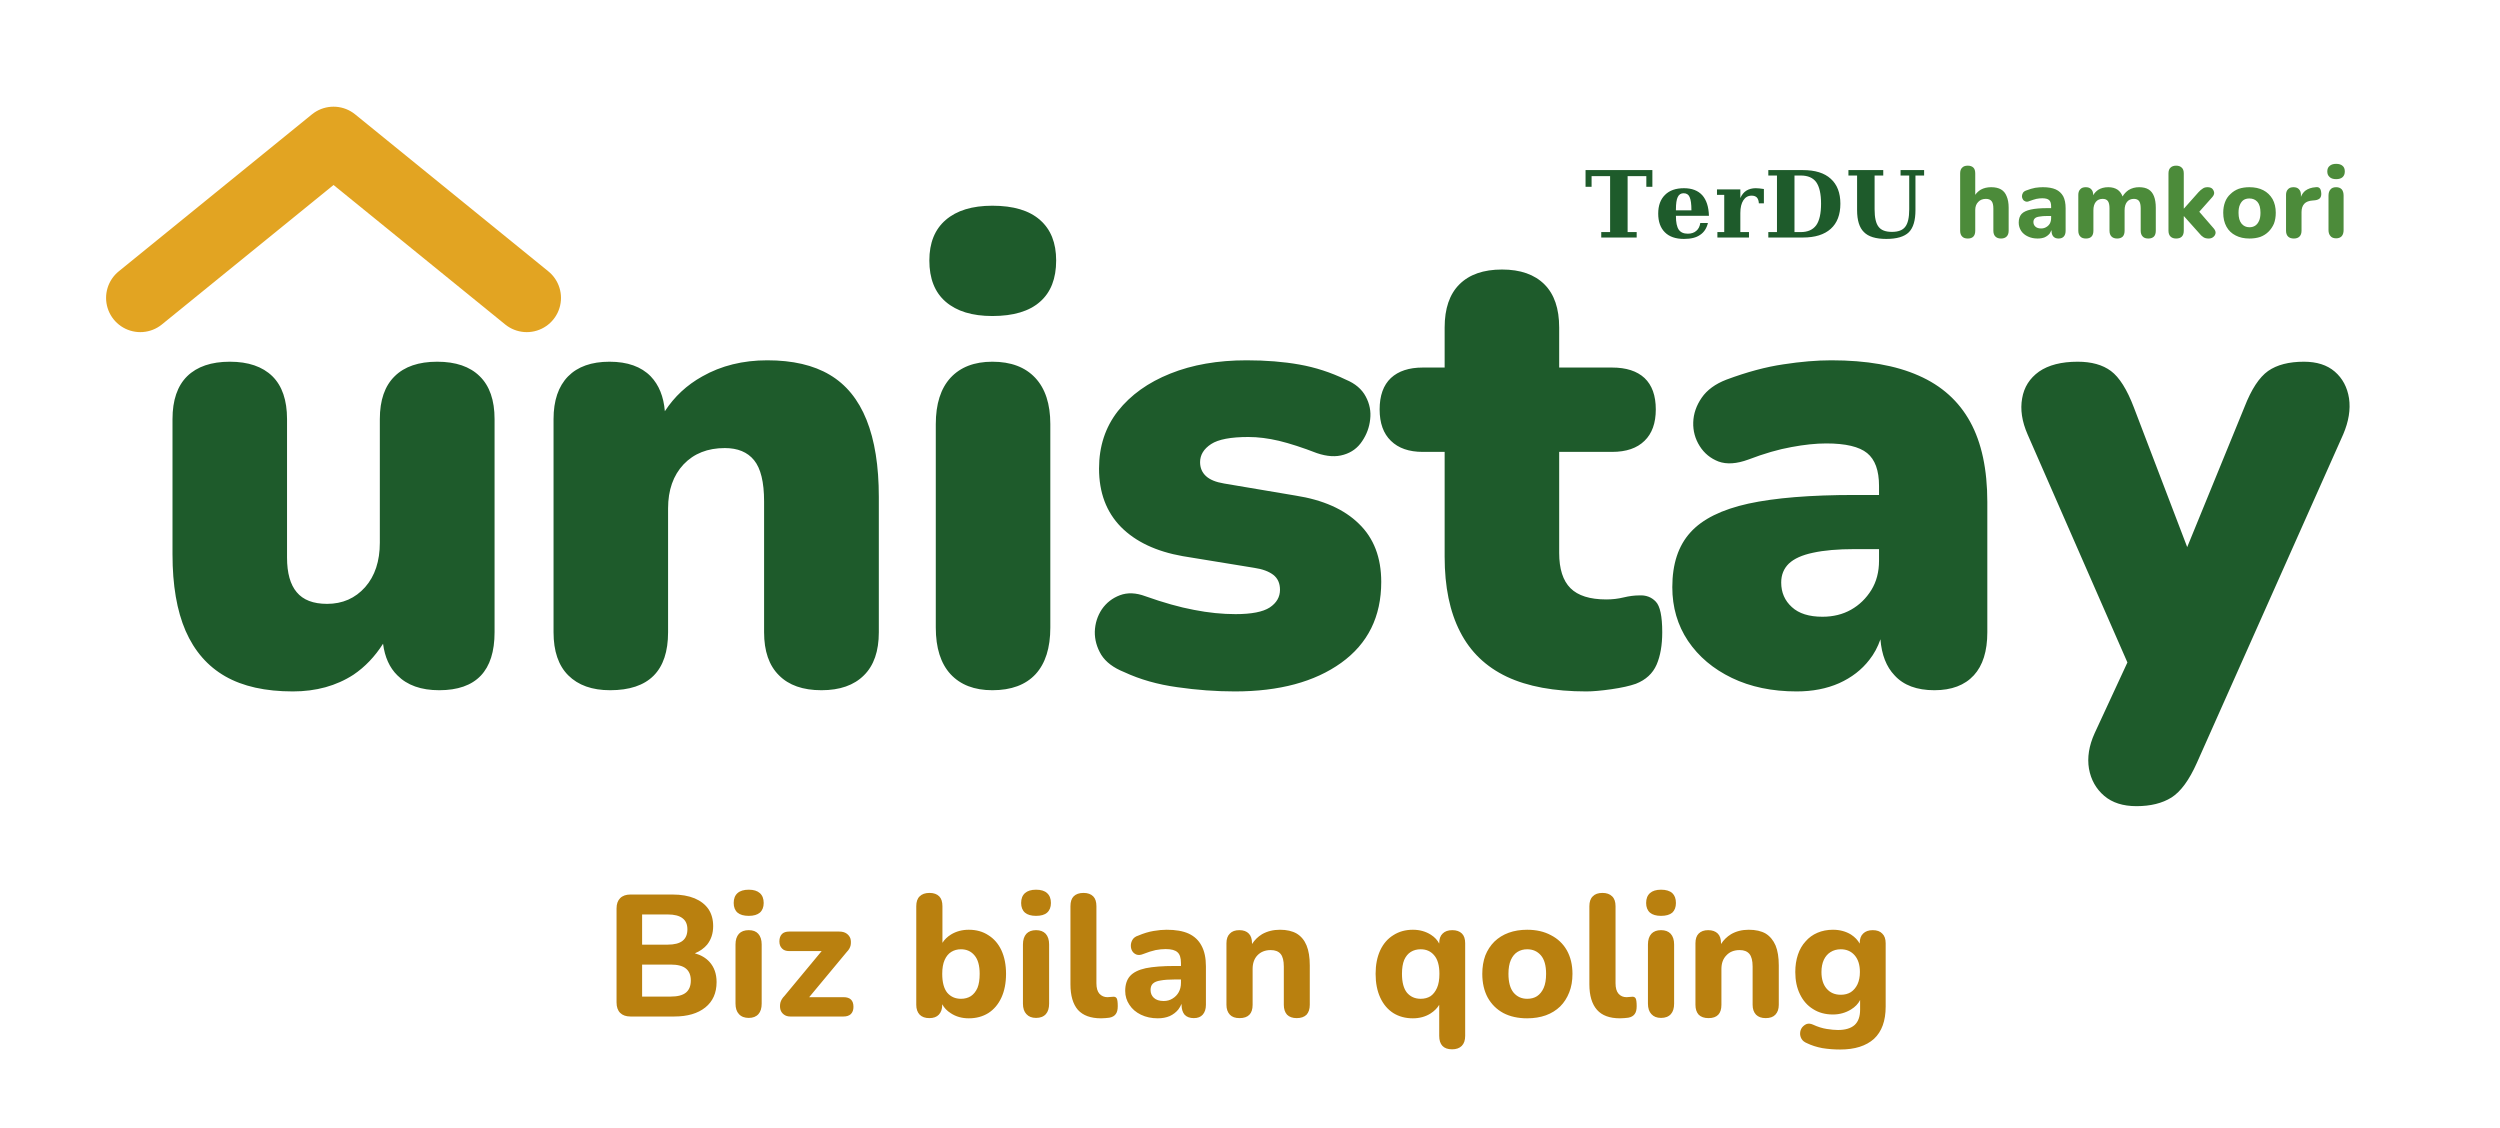
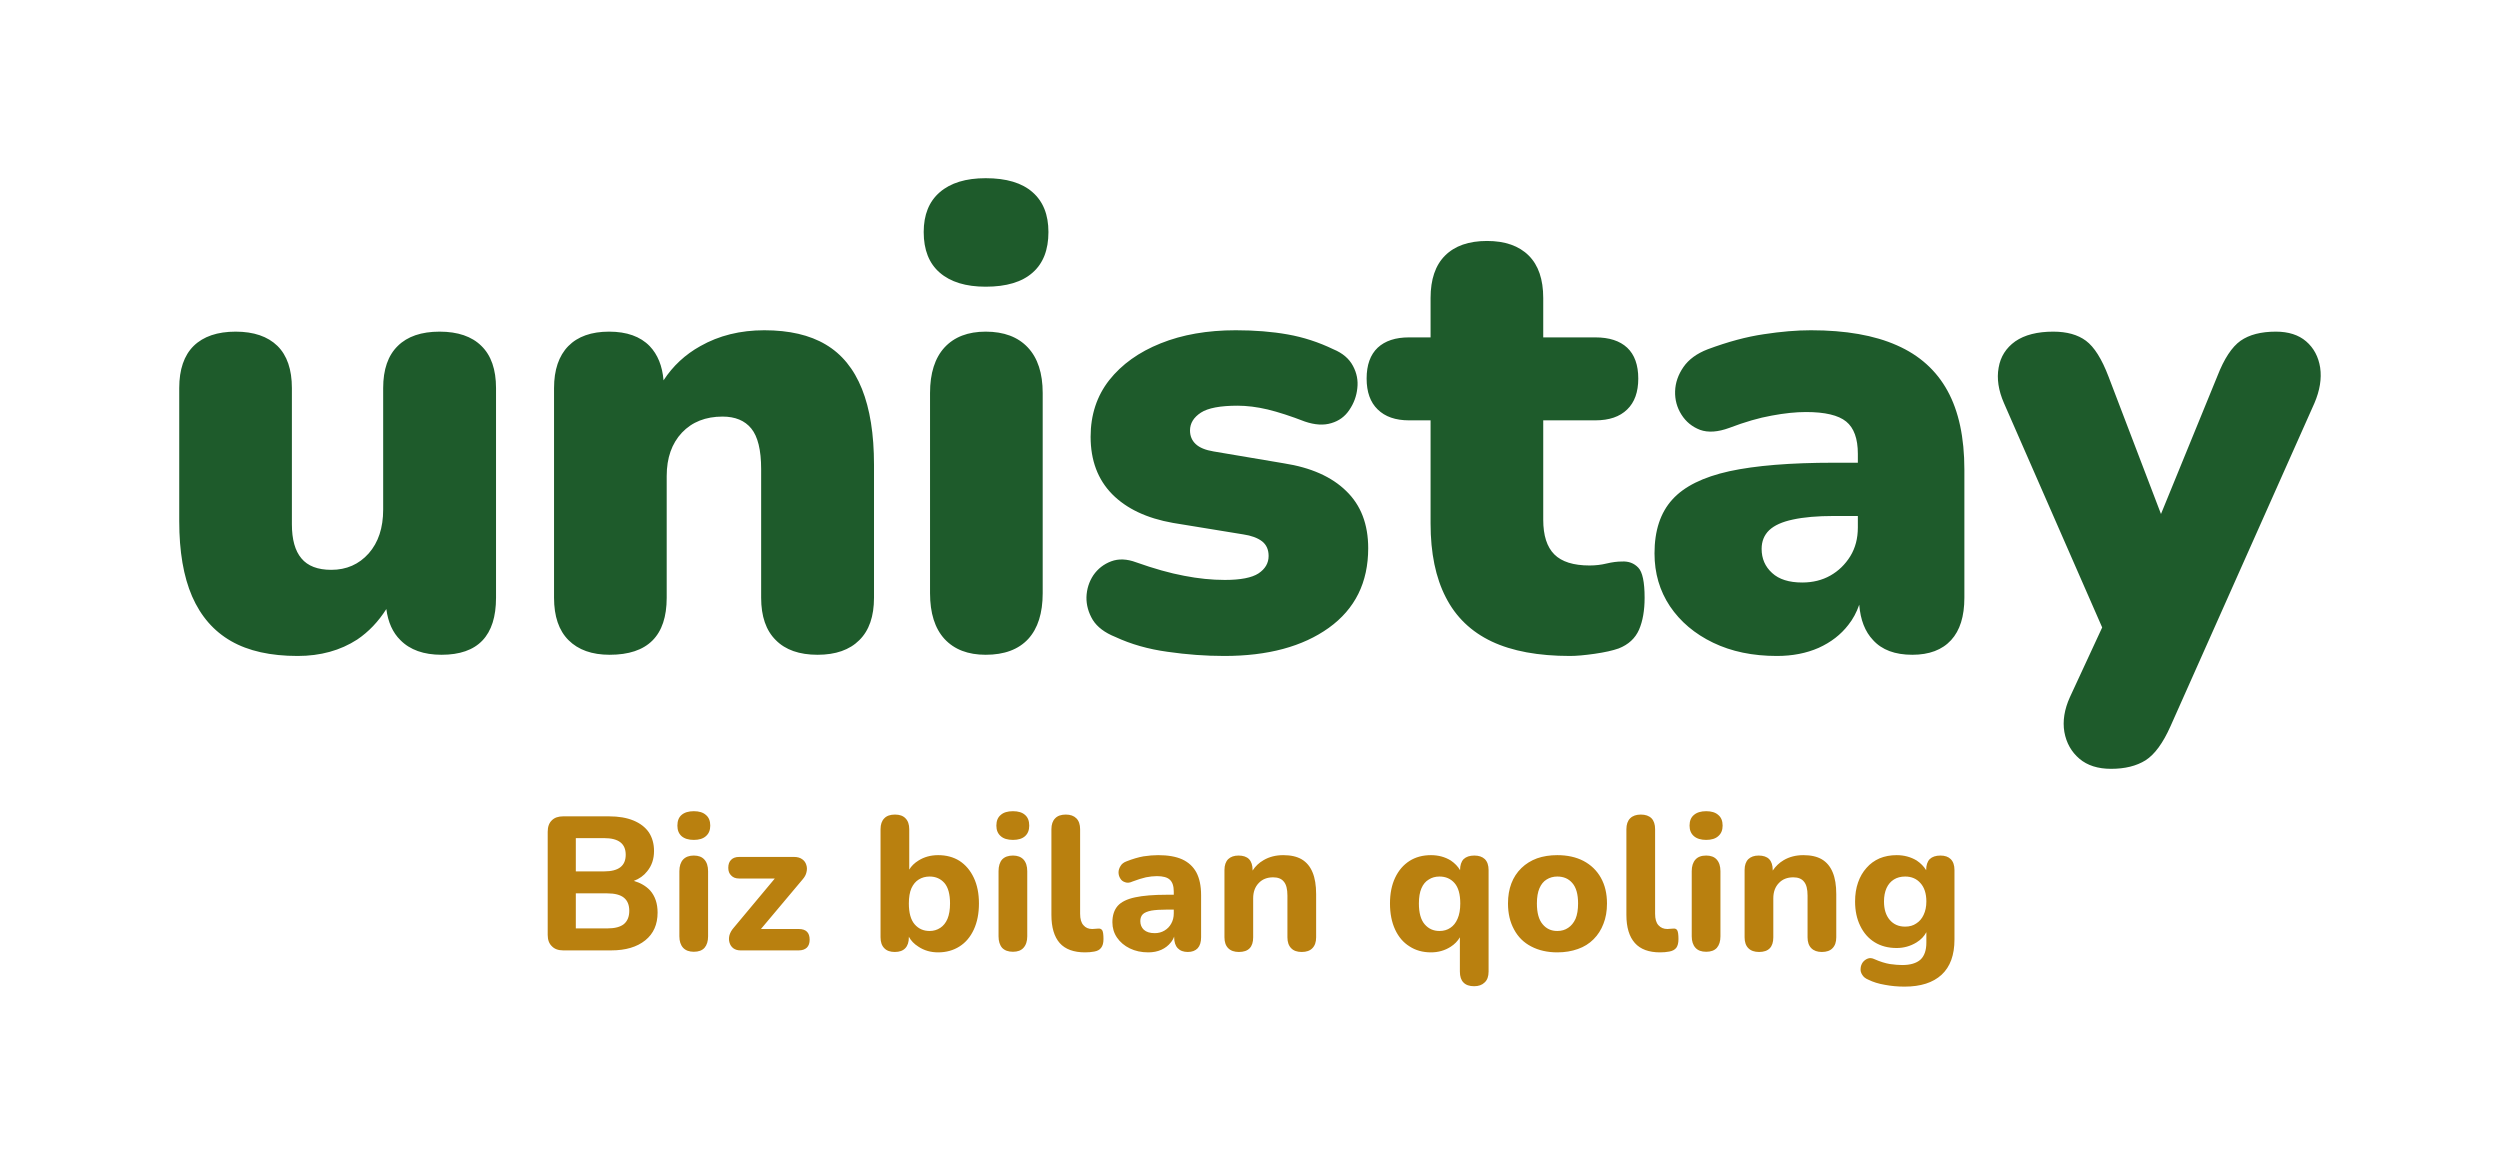
- <svg xmlns="http://www.w3.org/2000/svg" viewBox="0 0 1242 560" width="1242" height="560">
-   <path d="M145.5 343.5Q125 343.5 111.9 336Q98.8 328.5 92.2 313.4Q85.7 298.4 85.7 275.4V208.2Q85.7 194.1 93 186.9Q100.4 179.7 114.2 179.7Q127.9 179.7 135.3 186.9Q142.6 194.1 142.6 208.2V277Q142.6 288.5 147.4 294.2Q152.2 300 162.5 300Q174 300 181.4 291.7Q188.7 283.4 188.7 269.6V208.2Q188.7 194.1 196.1 186.9Q203.4 179.7 217.2 179.7Q231 179.7 238.3 186.9Q245.7 194.1 245.7 208.2V314.1Q245.7 342.9 218.2 342.9Q204.7 342.9 197.4 335.5Q191.6 329.8 190.3 319.8Q184.2 329.4 175.6 335.2Q162.8 343.5 145.5 343.5Z M303.1 342.9Q289.7 342.9 282.3 335.5Q275 328.2 275 314.1V208.2Q275 194.4 282.2 187Q289.4 179.7 302.8 179.7Q316.2 179.7 323.3 187Q329.4 193.4 330.3 204.3Q337.4 193.4 348.9 187Q363 179 381.2 179Q400.1 179 412.2 186.2Q424.4 193.4 430.5 208.6Q436.6 223.8 436.6 246.9V314.1Q436.6 328.2 429.2 335.5Q421.8 342.9 408.1 342.9Q394.3 342.9 387 335.5Q379.6 328.2 379.6 314.1V249.1Q379.6 234.7 374.6 228.6Q369.7 222.6 360.1 222.6Q347.3 222.6 339.6 230.7Q331.9 238.9 331.9 252.6V314.1Q331.9 342.9 303.1 342.9Z M493 342.9Q479.6 342.9 472.2 334.9Q464.9 326.9 464.9 311.8V210.7Q464.9 195.7 472.2 187.7Q479.6 179.7 493 179.7Q506.8 179.7 514.3 187.7Q521.8 195.7 521.8 210.7V311.8Q521.8 326.9 514.5 334.9Q507.1 342.9 493 342.9ZM493 157Q478 157 469.8 149.9Q461.7 142.9 461.7 129.4Q461.7 116.3 469.8 109.3Q478 102.2 493 102.2Q508.7 102.2 516.7 109.3Q524.7 116.3 524.7 129.4Q524.7 142.9 516.7 149.9Q508.7 157 493 157Z M613.5 343.5Q599.4 343.5 584.9 341.4Q570.3 339.4 558.5 333.9Q550.5 330.7 547.1 325.3Q543.8 319.8 543.9 313.8Q544.1 307.7 547.4 302.7Q550.8 297.8 556.4 295.7Q562 293.6 569 296.2Q582.5 301 593.2 303Q603.9 305.1 613.8 305.1Q625.7 305.1 630.8 301.8Q635.9 298.4 635.9 293Q635.9 288.2 632.6 285.6Q629.2 283 623.1 282.1L587.6 276.3Q567.8 272.8 556.9 261.8Q546 250.7 546 232.8Q546 216.2 555.4 204.2Q564.9 192.2 581.4 185.6Q597.8 179 619.3 179Q633.7 179 645.5 181.1Q657.4 183.2 668.6 188.6Q675.6 191.5 678.5 197Q681.4 202.4 680.7 208.3Q680.1 214.2 676.7 219.2Q673.4 224.2 667.6 225.9Q661.8 227.7 654.2 225.1Q643.6 221 635.4 219Q627.3 217.1 620.2 217.1Q607.1 217.1 601.7 220.6Q596.2 224.2 596.2 229.6Q596.2 233.8 599.1 236.5Q602 239.2 608.1 240.2L643.6 246.2Q664.1 249.4 675.1 260.2Q686.2 270.9 686.2 289.1Q686.2 315 666.3 329.3Q646.5 343.5 613.5 343.5Z M788.1 343.5Q764.1 343.5 748.6 336.2Q733 328.8 725.4 313.9Q717.7 299 717.7 276.6V224.5H706.8Q696.6 224.5 691 219Q685.4 213.6 685.4 203.4Q685.4 193.1 691 187.8Q696.6 182.6 706.8 182.6H717.7V162.7Q717.7 148.6 725 141.3Q732.4 133.9 746.2 133.9Q759.9 133.9 767.3 141.3Q774.6 148.6 774.6 162.7V182.6H800.9Q811.4 182.6 817 187.8Q822.6 193.1 822.6 203.4Q822.6 213.6 817 219Q811.4 224.5 800.9 224.5H774.6V274.7Q774.6 286.6 780.2 292.2Q785.8 297.8 798 297.8Q802.5 297.8 806.6 296.8Q810.8 295.8 814.3 295.8Q819.4 295.5 822.6 298.9Q825.8 302.2 825.8 314.1Q825.8 323.7 823 330.2Q820.1 336.8 812.7 339.7Q808.2 341.3 800.6 342.4Q792.9 343.5 788.1 343.5Z M892.6 343.5Q874.3 343.5 860.4 336.8Q846.5 330.1 838.6 318.4Q830.8 306.7 830.8 291.7Q830.8 274.4 839.8 264.5Q848.7 254.6 868.6 250.2Q888.4 245.9 921.4 245.9H933.5V241.4Q933.5 229.9 927.6 225.1Q921.7 220.3 907.3 220.3Q899.6 220.3 890 222.1Q880.4 223.8 868.6 228.3Q859.9 231.5 853.8 229.3Q847.8 227 844.4 221.6Q841 216.2 841.2 209.8Q841.4 203.4 845.4 197.6Q849.4 191.8 857.7 188.6Q873 182.9 886 181Q899 179 909.8 179Q936.1 179 953.2 186.6Q970.3 194.1 978.8 209.6Q987.3 225.1 987.3 249.4V314.1Q987.3 328.2 980.6 335.5Q973.8 342.9 961 342.9Q947.9 342.9 941.2 335.5Q935.1 329.1 934.2 317.6Q932.2 323.4 928.7 327.8Q923 335.2 913.7 339.4Q904.4 343.5 892.6 343.5ZM933.5 272.8H921.4Q908.9 272.8 900.7 274.6Q892.6 276.3 888.7 280Q884.9 283.7 884.9 289.4Q884.9 296.8 890.2 301.6Q895.4 306.4 905.4 306.4Q913.4 306.4 919.6 302.9Q925.8 299.4 929.7 293.1Q933.5 286.9 933.5 278.6Z M1061.4 400.5Q1051.4 400.5 1045.4 395.4Q1039.3 390.2 1037.8 381.9Q1036.4 373.6 1040.6 364.3L1056.9 329.1L1007.3 215.8Q1003.1 206.2 1004.6 197.9Q1006 189.6 1013 184.6Q1020.1 179.7 1032.2 179.7Q1042.5 179.7 1048.7 184.3Q1055 189 1060.1 202.4L1086.6 271.8L1115.1 202.1Q1120.2 189 1126.8 184.3Q1133.4 179.7 1144.6 179.7Q1154.2 179.7 1159.9 184.6Q1165.7 189.6 1167 197.9Q1168.2 206.2 1164.1 215.8L1091.4 379Q1085.7 391.8 1078.8 396.2Q1071.9 400.5 1061.4 400.5Z" fill="#1E5B2B" />
-   <path d="M69.7 148L165.7 70L261.7 148" fill="none" stroke="#E2A422" stroke-width="34" stroke-linecap="round" stroke-linejoin="round" />
-   <path d="M977.6 118.5Q975.7 118.5 974.8 117.5Q973.8 116.5 973.8 114.6V86.2Q973.8 84.2 974.8 83.3Q975.7 82.3 977.6 82.3Q979.4 82.3 980.4 83.3Q981.3 84.2 981.3 86.2V96.8Q982.4 95.2 984.1 94.2Q986.3 93 989.2 93Q992.2 93 994.1 94.1Q996 95.2 996.9 97.5Q997.9 99.8 997.9 103.2V114.6Q997.9 116.5 996.9 117.5Q995.9 118.5 994.1 118.5Q992.3 118.5 991.3 117.5Q990.3 116.5 990.3 114.6V103.6Q990.3 101 989.4 99.9Q988.5 98.8 986.6 98.8Q984.2 98.8 982.8 100.3Q981.3 101.8 981.3 104.3V114.6Q981.3 118.5 977.6 118.5Z M1012.3 118.5Q1009.6 118.5 1007.5 117.5Q1005.3 116.5 1004.1 114.7Q1002.9 112.8 1002.9 110.6Q1002.9 107.9 1004.3 106.3Q1005.7 104.8 1008.9 104.1Q1012 103.4 1017.2 103.4H1019V102.5Q1019 100.3 1018 99.4Q1017 98.5 1014.6 98.5Q1013.3 98.5 1011.7 98.8Q1010.1 99.2 1008.2 99.9Q1007.1 100.4 1006.3 100.1Q1005.4 99.8 1005 99.1Q1004.5 98.4 1004.5 97.5Q1004.5 96.7 1005 95.8Q1005.5 95 1006.7 94.6Q1009 93.7 1011.1 93.3Q1013.2 93 1014.9 93Q1018.8 93 1021.3 94.1Q1023.7 95.2 1025 97.5Q1026.2 99.8 1026.2 103.5V114.6Q1026.2 116.5 1025.3 117.5Q1024.4 118.5 1022.7 118.5Q1021 118.5 1020.1 117.5Q1019.2 116.5 1019.2 114.6V114.3Q1018.8 115.2 1018.3 116Q1017.3 117.2 1015.8 117.9Q1014.3 118.5 1012.3 118.5ZM1019 107.3H1017.3Q1014.7 107.3 1013.2 107.6Q1011.6 107.8 1010.9 108.5Q1010.2 109.2 1010.2 110.3Q1010.2 111.7 1011.2 112.6Q1012.2 113.5 1014 113.5Q1015.5 113.5 1016.6 112.8Q1017.7 112.2 1018.4 111Q1019 109.8 1019 108.3Z M1036.3 118.5Q1034.4 118.5 1033.5 117.5Q1032.5 116.5 1032.5 114.6V96.8Q1032.5 95 1033.5 94Q1034.4 93 1036.2 93Q1038 93 1038.9 94Q1039.9 95 1039.9 96.8V97Q1040.8 95.4 1042.4 94.3Q1044.5 93 1047.4 93Q1050.2 93 1052.1 94.3Q1053.7 95.5 1054.5 97.6Q1055.6 95.7 1057.5 94.4Q1059.8 93 1062.7 93Q1065.6 93 1067.4 94.1Q1069.2 95.2 1070.1 97.5Q1071 99.8 1071 103.2V114.6Q1071 116.5 1070.1 117.5Q1069.1 118.5 1067.3 118.5Q1065.4 118.5 1064.5 117.5Q1063.5 116.5 1063.5 114.6V103.5Q1063.5 101 1062.7 99.9Q1061.9 98.8 1060.1 98.8Q1057.9 98.8 1056.7 100.3Q1055.5 101.8 1055.5 104.5V114.6Q1055.5 116.5 1054.6 117.5Q1053.6 118.5 1051.8 118.5Q1050 118.5 1049 117.5Q1048 116.5 1048 114.6V103.5Q1048 101 1047.2 99.9Q1046.4 98.8 1044.6 98.8Q1042.4 98.8 1041.2 100.3Q1040 101.8 1040 104.5V114.6Q1040 118.5 1036.3 118.5Z M1081.1 118.5Q1079.3 118.5 1078.3 117.5Q1077.3 116.5 1077.3 114.6V86.2Q1077.3 84.2 1078.3 83.3Q1079.3 82.3 1081.1 82.3Q1082.9 82.3 1083.9 83.3Q1084.9 84.2 1084.9 86.2V103.6H1085L1092.2 95.5Q1093.3 94.3 1094.3 93.7Q1095.2 93 1096.7 93Q1098.3 93 1099.1 93.8Q1099.9 94.7 1100 95.8Q1100 96.9 1099 98L1092.6 105.2L1099.8 113.5Q1100.8 114.7 1100.7 115.8Q1100.5 117 1099.6 117.7Q1098.7 118.5 1097.3 118.5Q1095.6 118.5 1094.6 117.8Q1093.6 117.2 1092.5 115.8L1085 107.4H1084.9V114.6Q1084.9 118.5 1081.1 118.5Z M1117.5 118.5Q1113.6 118.5 1110.7 117Q1107.7 115.5 1106.1 112.6Q1104.5 109.7 1104.5 105.7Q1104.5 102.8 1105.4 100.4Q1106.3 98 1108.1 96.4Q1109.8 94.7 1112.2 93.8Q1114.6 93 1117.5 93Q1121.5 93 1124.4 94.5Q1127.3 96 1129 98.9Q1130.6 101.8 1130.6 105.7Q1130.6 108.7 1129.7 111.1Q1128.7 113.4 1127 115.1Q1125.3 116.8 1122.9 117.7Q1120.5 118.5 1117.5 118.5ZM1117.5 112.9Q1119.2 112.9 1120.4 112.1Q1121.6 111.3 1122.3 109.7Q1123 108.2 1123 105.7Q1123 102 1121.5 100.3Q1120 98.6 1117.5 98.6Q1115.9 98.6 1114.7 99.3Q1113.5 100.1 1112.8 101.7Q1112.1 103.2 1112.1 105.7Q1112.1 109.3 1113.6 111.1Q1115.1 112.9 1117.5 112.9Z M1139.6 118.5Q1137.7 118.5 1136.7 117.5Q1135.7 116.5 1135.7 114.6V96.8Q1135.7 95 1136.7 94Q1137.6 93 1139.4 93Q1141.2 93 1142.1 94Q1143.1 95 1143.1 96.8V97.8Q1143.8 96 1145.2 94.8Q1147.3 93.2 1150.5 93Q1151.8 92.8 1152.5 93.6Q1153.1 94.3 1153.2 96Q1153.3 97.5 1152.6 98.4Q1151.8 99.3 1150.1 99.5L1149 99.6Q1146.1 99.8 1144.8 101.2Q1143.4 102.7 1143.4 105.3V114.6Q1143.4 116.5 1142.4 117.5Q1141.4 118.5 1139.6 118.5Z M1160.6 118.4Q1158.7 118.4 1157.8 117.3Q1156.8 116.2 1156.8 114.3V97.2Q1156.8 95.2 1157.8 94.1Q1158.7 93 1160.6 93Q1162.4 93 1163.4 94.1Q1164.3 95.2 1164.3 97.2V114.3Q1164.3 116.2 1163.4 117.3Q1162.4 118.4 1160.6 118.4ZM1160.6 89Q1158.5 89 1157.4 88Q1156.2 87 1156.2 85.2Q1156.2 83.3 1157.4 82.4Q1158.5 81.4 1160.6 81.4Q1162.7 81.4 1163.8 82.4Q1164.9 83.3 1164.9 85.2Q1164.9 87 1163.8 88Q1162.7 89 1160.6 89Z" fill="#4C8B3A" />
-   <path d="M795.5 118V115.3H799.9V87.5H790.7V92.8H787.7V84.5H820.9V92.8H817.9V87.5H808.6V115.3H813.1V118Z M840.3 104.5Q840.3 99.8 839.4 97.9Q838.6 96 836.4 96Q834.4 96 833.5 97.9Q832.6 99.7 832.6 104.1V104.5ZM849 107.2H832.6V107.4Q832.6 112 834 114.1Q835.4 116.1 838.5 116.1Q841.1 116.1 842.7 114.7Q844.3 113.4 844.7 110.8H848.5Q847.5 114.8 844.6 116.7Q841.8 118.7 836.6 118.7Q830.4 118.7 827.1 115.4Q823.8 112.1 823.8 106.1Q823.8 100.1 827.2 96.8Q830.5 93.5 836.6 93.5Q842.5 93.5 845.7 97Q848.8 100.5 849 107.2Z M876.3 93.9V101H873.8Q873.7 99.1 872.8 98.1Q871.9 97.2 870.2 97.2Q867.6 97.2 866.1 99.5Q864.6 101.8 864.6 105.8V115.3H868.9V118H853.2V115.3H856.6V96.8H853V94.1H864.6V98.4Q865.7 95.9 867.6 94.7Q869.6 93.5 872.3 93.5Q873 93.5 874 93.6Q875 93.7 876.3 93.9Z M891.5 115.3H894.6Q899.8 115.3 902.3 111.9Q904.7 108.5 904.7 101.2Q904.7 93.9 902.3 90.5Q899.9 87.2 894.6 87.2H891.5ZM878.5 118V115.3H882.8V87.2H878.5V84.5H895.7Q904.8 84.5 909.5 88.8Q914.3 93.1 914.3 101.2Q914.3 109.4 909.5 113.7Q904.7 118 895.7 118Z M922.6 87.2H918.3V84.5H935.6V87.2H931.3V104Q931.3 110.2 933.3 112.7Q935.2 115.2 939.9 115.2Q944.6 115.2 946.5 112.7Q948.5 110.2 948.5 104V87.2H944.2V84.5H955.9V87.2H951.6V104.4Q951.6 112.1 948.3 115.4Q944.9 118.7 937.1 118.7Q929.3 118.7 926 115.3Q922.6 112 922.6 104.4Z" fill="#1E5B2B" />
-   <path d="M313.2 505Q309.9 505 308.1 503.2Q306.3 501.4 306.3 498V451.3Q306.3 448 308.1 446.2Q309.9 444.4 313.2 444.4H334.1Q340.5 444.4 345.1 446.3Q349.6 448.2 352 451.7Q354.3 455.2 354.3 460.1Q354.3 465.5 351.3 469.3Q348.9 472.1 345.2 473.6Q349.8 474.9 352.5 477.9Q356 481.8 356 487.9Q356 496 350.4 500.5Q344.8 505 335 505ZM319 495.1H333.2Q338.4 495.1 340.8 493.1Q343.2 491.1 343.2 487.1Q343.2 483.2 340.8 481.2Q338.4 479.2 333.2 479.2H319ZM319 469.3H331.7Q336.7 469.3 339.1 467.4Q341.5 465.5 341.5 461.7Q341.5 458 339.1 456.2Q336.7 454.3 331.7 454.3H319Z M372 505.7Q368.8 505.7 367.1 503.8Q365.4 502 365.4 498.6V469.2Q365.4 465.8 367.1 463.9Q368.8 462.1 372 462.1Q375.1 462.1 376.7 463.9Q378.4 465.8 378.4 469.2V498.6Q378.4 502 376.8 503.8Q375.1 505.7 372 505.7ZM372 455Q368.3 455 366.4 453.4Q364.5 451.7 364.5 448.6Q364.5 445.4 366.4 443.7Q368.3 442 372 442Q375.6 442 377.5 443.7Q379.4 445.4 379.4 448.6Q379.4 451.7 377.5 453.4Q375.6 455 372 455Z M392.6 505Q390.7 505 389.4 504Q388.1 503 387.7 501.5Q387.3 499.9 387.7 498.1Q388.2 496.3 389.7 494.8L408.2 472.5H392.1Q389.7 472.5 388.5 471.2Q387.2 469.9 387.2 467.7Q387.2 465.3 388.5 464Q389.7 462.8 392.1 462.8H416.9Q419.2 462.8 420.6 463.8Q422 464.8 422.5 466.3Q422.9 467.8 422.6 469.6Q422.2 471.4 420.7 472.9L402 495.4H419.1Q424 495.4 424 500.2Q424 502.5 422.7 503.8Q421.4 505 419.1 505Z M481.3 505.9Q476.2 505.9 472.4 503.4Q469.5 501.6 468.1 498.9V499.2Q468.1 502.3 466.4 504.1Q464.8 505.8 461.7 505.8Q458.6 505.8 456.9 504.1Q455.2 502.3 455.2 499.2V450.2Q455.2 446.9 456.9 445.3Q458.6 443.6 461.8 443.6Q464.9 443.6 466.6 445.3Q468.2 446.9 468.2 450.2V468.4Q469.7 466 472.4 464.3Q476.3 461.9 481.3 461.9Q486.9 461.9 491 464.6Q495.2 467.2 497.5 472.1Q499.8 477.1 499.8 483.8Q499.8 490.6 497.5 495.6Q495.2 500.6 491 503.3Q486.8 505.9 481.3 505.9ZM477.4 496.2Q480.2 496.2 482.3 494.9Q484.4 493.5 485.6 490.8Q486.7 488.1 486.7 483.8Q486.7 477.6 484.1 474.6Q481.6 471.6 477.4 471.6Q474.7 471.6 472.6 472.9Q470.5 474.2 469.3 476.9Q468.1 479.6 468.1 483.8Q468.1 490.1 470.6 493.2Q473.2 496.2 477.4 496.2Z M514.7 505.7Q511.6 505.7 509.9 503.8Q508.2 502 508.2 498.6V469.2Q508.2 465.8 509.9 463.9Q511.6 462.1 514.7 462.1Q517.8 462.1 519.5 463.9Q521.2 465.8 521.2 469.2V498.6Q521.2 502 519.6 503.8Q517.9 505.7 514.7 505.7ZM514.7 455Q511.1 455 509.2 453.4Q507.3 451.7 507.3 448.6Q507.3 445.4 509.2 443.7Q511.1 442 514.7 442Q518.4 442 520.2 443.7Q522.1 445.4 522.1 448.6Q522.1 451.7 520.2 453.4Q518.4 455 514.7 455Z M547 505.9Q539.3 505.9 535.5 501.7Q531.8 497.4 531.8 489V450.2Q531.8 446.9 533.4 445.3Q535.1 443.6 538.3 443.6Q541.4 443.6 543.1 445.3Q544.7 446.9 544.7 450.2V488.5Q544.7 492 546.2 493.7Q547.8 495.4 550.2 495.4Q550.9 495.4 551.5 495.3Q552.1 495.2 552.8 495.2Q554.2 495 554.8 496Q555.3 497 555.3 499.9Q555.3 502.5 554.3 503.8Q553.3 505.2 551.1 505.6Q550.2 505.7 549.1 505.8Q548 505.9 547 505.9Z M575.2 505.9Q570.5 505.9 566.8 504.1Q563.1 502.3 561.1 499.2Q559 496.1 559 492.3Q559 487.6 561.4 484.9Q563.8 482.2 569.2 481Q574.7 479.9 583.6 479.9H586.7V478.4Q586.7 474.6 585 473.1Q583.3 471.5 579.1 471.5Q576.8 471.5 574.1 472Q571.4 472.6 568.1 473.9Q566.2 474.7 564.8 474.3Q563.3 473.8 562.5 472.5Q561.8 471.3 561.8 469.8Q561.8 468.3 562.6 466.9Q563.5 465.4 565.5 464.8Q569.5 463.1 573.1 462.5Q576.6 461.9 579.6 461.9Q586.3 461.9 590.5 463.8Q594.8 465.8 596.9 469.8Q599.1 473.8 599.1 480.1V499.2Q599.1 502.3 597.5 504.1Q596 505.8 593.1 505.8Q590.1 505.8 588.5 504.1Q587 502.3 587 499.2V498.7Q586.3 500.3 585.4 501.5Q583.7 503.6 581.1 504.8Q578.5 505.9 575.2 505.9ZM586.7 486.6H583.7Q579.3 486.6 576.6 487.1Q573.9 487.5 572.7 488.7Q571.6 489.8 571.6 491.8Q571.6 494.2 573.2 495.7Q574.9 497.3 578.1 497.3Q580.6 497.3 582.5 496.1Q584.5 494.9 585.6 492.9Q586.7 490.9 586.7 488.3Z M615.8 505.8Q612.6 505.8 611 504.1Q609.3 502.3 609.3 499.2V468.6Q609.3 465.4 611 463.8Q612.6 462.1 615.7 462.1Q618.8 462.1 620.4 463.8Q622 465.4 622 468.6V469Q623.9 466 627 464.1Q630.9 461.9 635.9 461.9Q640.9 461.9 644.2 463.8Q647.5 465.8 649.1 469.7Q650.7 473.6 650.7 479.6V499.2Q650.7 502.3 649.1 504.1Q647.4 505.8 644.2 505.8Q641.1 505.8 639.4 504.1Q637.8 502.3 637.8 499.2V480.2Q637.8 475.8 636.2 473.9Q634.6 472 631.3 472Q627.2 472 624.7 474.6Q622.3 477.1 622.3 481.4V499.2Q622.3 505.8 615.8 505.8Z M721.4 521.3Q718.2 521.3 716.6 519.6Q715 517.9 715 514.6V499.2Q713.5 501.7 710.7 503.5Q706.9 505.9 701.9 505.9Q696.4 505.9 692.2 503.3Q688 500.6 685.7 495.6Q683.4 490.6 683.4 483.8Q683.4 477.1 685.7 472.1Q688 467.2 692.2 464.6Q696.4 461.9 701.9 461.9Q707 461.9 710.9 464.4Q713.7 466.2 715 468.8V468.6Q715 465.4 716.7 463.8Q718.4 462.1 721.5 462.1Q724.6 462.1 726.3 463.8Q727.9 465.4 727.9 468.6V514.6Q727.9 517.9 726.2 519.6Q724.5 521.3 721.4 521.3ZM705.8 496.2Q708.6 496.2 710.7 494.9Q712.7 493.5 713.9 490.8Q715.1 488.1 715.1 483.8Q715.1 477.6 712.5 474.6Q710 471.6 705.8 471.6Q703 471.6 700.9 472.9Q698.8 474.2 697.6 476.9Q696.5 479.6 696.5 483.8Q696.5 490.1 699 493.2Q701.6 496.2 705.8 496.2Z M758.7 505.9Q751.9 505.9 746.9 503.3Q741.9 500.6 739.1 495.6Q736.4 490.6 736.4 483.8Q736.4 478.8 737.9 474.7Q739.5 470.7 742.4 467.8Q745.4 464.9 749.5 463.4Q753.6 461.9 758.7 461.9Q765.5 461.9 770.5 464.6Q775.6 467.2 778.4 472.1Q781.2 477.1 781.2 483.8Q781.2 489 779.6 493Q778 497.1 775.1 500Q772.1 502.9 768 504.4Q763.8 505.9 758.7 505.9ZM758.7 496.2Q761.6 496.2 763.6 494.9Q765.7 493.5 766.9 490.8Q768.1 488.1 768.1 483.8Q768.1 477.6 765.5 474.6Q762.9 471.6 758.7 471.6Q756 471.6 753.9 472.9Q751.8 474.2 750.6 476.9Q749.4 479.6 749.4 483.8Q749.4 490.1 752 493.2Q754.6 496.2 758.7 496.2Z M804.8 505.9Q797.1 505.9 793.4 501.7Q789.6 497.4 789.6 489V450.2Q789.6 446.9 791.3 445.3Q792.9 443.6 796.1 443.6Q799.2 443.6 800.9 445.3Q802.6 446.9 802.6 450.2V488.5Q802.6 492 804.1 493.7Q805.6 495.4 808.1 495.4Q808.8 495.4 809.4 495.3Q810 495.2 810.6 495.2Q812 495 812.6 496Q813.1 497 813.1 499.9Q813.1 502.5 812.1 503.8Q811.1 505.2 808.9 505.6Q808.1 505.7 806.9 505.8Q805.8 505.9 804.8 505.9Z M825.2 505.7Q822.1 505.7 820.4 503.8Q818.7 502 818.7 498.6V469.2Q818.7 465.8 820.4 463.9Q822.1 462.1 825.2 462.1Q828.3 462.1 830 463.9Q831.7 465.8 831.7 469.2V498.6Q831.7 502 830.1 503.8Q828.4 505.7 825.2 505.7ZM825.2 455Q821.6 455 819.7 453.4Q817.8 451.7 817.8 448.6Q817.8 445.4 819.7 443.7Q821.6 442 825.2 442Q828.9 442 830.8 443.7Q832.6 445.4 832.6 448.6Q832.6 451.7 830.8 453.4Q828.9 455 825.2 455Z M848.8 505.8Q845.6 505.8 843.9 504.1Q842.3 502.3 842.3 499.2V468.6Q842.3 465.4 843.9 463.8Q845.6 462.1 848.6 462.1Q851.7 462.1 853.4 463.8Q855 465.4 855 468.6V469Q856.9 466 860 464.1Q863.8 461.9 868.8 461.9Q873.9 461.9 877.2 463.8Q880.4 465.8 882.1 469.7Q883.7 473.6 883.7 479.6V499.2Q883.7 502.3 882 504.1Q880.4 505.8 877.2 505.8Q874.1 505.8 872.4 504.1Q870.7 502.3 870.7 499.2V480.2Q870.7 475.8 869.1 473.9Q867.5 472 864.3 472Q860.1 472 857.7 474.6Q855.2 477.1 855.2 481.4V499.2Q855.2 505.8 848.8 505.8Z M914.2 521.4Q909.6 521.4 905.3 520.7Q901.1 519.9 897.8 518.3Q895.8 517.5 895 516.1Q894.2 514.7 894.3 513.2Q894.4 511.6 895.3 510.4Q896.3 509.2 897.6 508.7Q899 508.3 900.6 509Q904.3 510.7 907.6 511.2Q910.8 511.7 913.1 511.7Q918.6 511.7 921.4 509.2Q924.1 506.7 924.1 501.6V496.8Q922.7 499.6 919.6 501.5Q915.5 504 910.6 504Q904.9 504 900.7 501.3Q896.5 498.7 894.2 493.9Q891.9 489.2 891.9 482.9Q891.9 478.2 893.2 474.3Q894.5 470.4 897 467.7Q899.4 464.9 902.9 463.4Q906.4 461.9 910.6 461.9Q915.7 461.9 919.6 464.3Q922.5 466.2 923.9 468.8V468.6Q923.9 465.4 925.6 463.8Q927.3 462.1 930.4 462.1Q933.5 462.1 935.1 463.8Q936.8 465.4 936.8 468.6V500.1Q936.8 510.7 931 516.1Q925.1 521.4 914.2 521.4ZM914.5 494.2Q917.4 494.2 919.5 492.9Q921.6 491.5 922.8 489Q924 486.4 924 482.9Q924 477.6 921.4 474.6Q918.8 471.6 914.5 471.6Q911.6 471.6 909.4 473Q907.3 474.3 906.1 476.8Q904.9 479.4 904.9 482.9Q904.9 488.2 907.5 491.2Q910.1 494.2 914.5 494.2Z" fill="#B9800F" />
+ <svg xmlns="http://www.w3.org/2000/svg" viewBox="-74.3 672.2 1261.6 588.3" width="1262" height="588">
+   <path d="M75.5 1003.5Q55 1003.5 41.9 996Q28.8 988.5 22.2 973.4Q15.7 958.4 15.7 935.4V868.2Q15.7 854.1 23 846.9Q30.4 839.7 44.2 839.7Q57.9 839.7 65.3 846.9Q72.6 854.1 72.6 868.2V937Q72.6 948.5 77.4 954.2Q82.2 960 92.5 960Q104 960 111.4 951.7Q118.7 943.4 118.7 929.6V868.2Q118.7 854.1 126.1 846.9Q133.4 839.7 147.2 839.7Q161 839.7 168.3 846.9Q175.7 854.1 175.7 868.2V974.1Q175.7 1002.9 148.2 1002.9Q134.7 1002.9 127.4 995.5Q121.6 989.8 120.3 979.8Q114.2 989.4 105.6 995.2Q92.8 1003.5 75.5 1003.5Z M233.1 1002.9Q219.7 1002.9 212.3 995.5Q205 988.2 205 974.1V868.2Q205 854.4 212.2 847Q219.4 839.7 232.8 839.7Q246.2 839.7 253.3 847Q259.4 853.4 260.3 864.3Q267.4 853.4 278.9 847Q293 839 311.2 839Q330.1 839 342.2 846.2Q354.4 853.4 360.5 868.6Q366.6 883.8 366.6 906.9V974.1Q366.6 988.2 359.2 995.5Q351.8 1002.9 338.1 1002.9Q324.3 1002.9 317 995.5Q309.6 988.2 309.6 974.1V909.1Q309.6 894.7 304.6 888.6Q299.7 882.6 290.1 882.6Q277.3 882.6 269.6 890.7Q261.9 898.9 261.9 912.6V974.1Q261.9 1002.9 233.1 1002.9Z M423 1002.9Q409.6 1002.9 402.2 994.9Q394.9 986.9 394.9 971.8V870.7Q394.9 855.7 402.2 847.7Q409.6 839.7 423 839.7Q436.8 839.7 444.3 847.7Q451.8 855.7 451.8 870.7V971.8Q451.8 986.9 444.5 994.9Q437.1 1002.9 423 1002.9ZM423 817Q408 817 399.8 809.9Q391.7 802.9 391.7 789.4Q391.7 776.3 399.8 769.3Q408 762.2 423 762.2Q438.7 762.2 446.7 769.3Q454.7 776.3 454.7 789.4Q454.7 802.9 446.7 809.9Q438.7 817 423 817Z M543.5 1003.5Q529.4 1003.5 514.9 1001.4Q500.3 999.4 488.5 993.9Q480.5 990.7 477.1 985.3Q473.8 979.8 473.9 973.8Q474.1 967.7 477.4 962.7Q480.8 957.8 486.4 955.7Q492 953.6 499 956.2Q512.5 961 523.2 963Q533.9 965.1 543.8 965.1Q555.7 965.1 560.8 961.8Q565.9 958.4 565.9 953Q565.9 948.2 562.6 945.6Q559.2 943 553.1 942.1L517.6 936.3Q497.8 932.8 486.9 921.8Q476 910.7 476 892.8Q476 876.2 485.4 864.2Q494.9 852.2 511.4 845.6Q527.8 839 549.3 839Q563.7 839 575.5 841.1Q587.4 843.2 598.6 848.6Q605.6 851.5 608.5 857Q611.4 862.4 610.7 868.3Q610.1 874.2 606.7 879.2Q603.4 884.2 597.6 885.9Q591.8 887.7 584.2 885.1Q573.6 881 565.4 879Q557.3 877.1 550.2 877.1Q537.1 877.1 531.7 880.6Q526.2 884.2 526.2 889.6Q526.2 893.8 529.1 896.5Q532 899.2 538.1 900.2L573.6 906.2Q594.1 909.4 605.1 920.2Q616.2 930.9 616.2 949.1Q616.2 975 596.3 989.3Q576.5 1003.5 543.5 1003.5Z M718.1 1003.5Q694.1 1003.5 678.6 996.2Q663 988.8 655.4 973.9Q647.7 959 647.7 936.6V884.5H636.8Q626.6 884.5 621 879Q615.4 873.6 615.4 863.4Q615.4 853.1 621 847.8Q626.6 842.6 636.8 842.6H647.7V822.7Q647.7 808.6 655 801.3Q662.4 793.9 676.2 793.9Q689.9 793.9 697.3 801.3Q704.6 808.6 704.6 822.7V842.6H730.9Q741.4 842.6 747 847.8Q752.6 853.1 752.6 863.4Q752.6 873.6 747 879Q741.4 884.5 730.9 884.5H704.6V934.7Q704.6 946.6 710.2 952.2Q715.8 957.8 728 957.8Q732.5 957.8 736.6 956.8Q740.8 955.8 744.3 955.8Q749.4 955.5 752.6 958.9Q755.8 962.2 755.8 974.1Q755.8 983.7 753 990.2Q750.1 996.8 742.7 999.7Q738.2 1001.3 730.6 1002.4Q722.9 1003.5 718.1 1003.5Z M822.6 1003.5Q804.3 1003.5 790.4 996.8Q776.5 990.1 768.6 978.4Q760.8 966.7 760.8 951.7Q760.8 934.4 769.8 924.5Q778.7 914.6 798.6 910.2Q818.4 905.9 851.4 905.9H863.5V901.4Q863.5 889.9 857.6 885.1Q851.7 880.3 837.3 880.3Q829.6 880.3 820 882.1Q810.4 883.8 798.6 888.3Q789.9 891.5 783.8 889.3Q777.8 887 774.4 881.6Q771 876.2 771.2 869.8Q771.4 863.4 775.4 857.6Q779.4 851.8 787.7 848.6Q803 842.9 816 841Q829 839 839.8 839Q866.1 839 883.2 846.6Q900.3 854.1 908.8 869.6Q917.3 885.1 917.3 909.4V974.1Q917.3 988.2 910.6 995.5Q903.8 1002.9 891 1002.9Q877.9 1002.9 871.2 995.5Q865.1 989.1 864.2 977.6Q862.2 983.4 858.7 987.8Q853 995.2 843.7 999.4Q834.4 1003.5 822.6 1003.5ZM863.5 932.8H851.4Q838.9 932.8 830.7 934.6Q822.6 936.3 818.7 940Q814.9 943.7 814.9 949.4Q814.9 956.8 820.2 961.6Q825.4 966.4 835.4 966.4Q843.4 966.4 849.6 962.9Q855.8 959.4 859.7 953.1Q863.5 946.9 863.5 938.6Z M991.4 1060.5Q981.4 1060.5 975.4 1055.4Q969.3 1050.2 967.8 1041.9Q966.4 1033.6 970.6 1024.3L986.9 989.1L937.3 875.8Q933.1 866.2 934.6 857.9Q936 849.6 943 844.6Q950.1 839.7 962.2 839.7Q972.5 839.7 978.7 844.3Q985 849 990.1 862.4L1016.6 931.8L1045.1 862.1Q1050.2 849 1056.8 844.3Q1063.4 839.7 1074.6 839.7Q1084.2 839.7 1089.9 844.6Q1095.7 849.6 1097 857.9Q1098.2 866.2 1094.1 875.8L1021.4 1039Q1015.7 1051.8 1008.8 1056.2Q1001.9 1060.5 991.4 1060.5Z" fill="#1E5B2B" />
+   <path d="M209.6 1152.2Q205.9 1152.2 203.9 1150.1Q201.8 1148.1 201.8 1144.4V1092.3Q201.8 1088.5 203.9 1086.5Q205.9 1084.5 209.6 1084.5H232.8Q240 1084.5 245.1 1086.6Q250.2 1088.7 252.9 1092.6Q255.5 1096.6 255.5 1102Q255.5 1108.1 252 1112.3Q249.5 1115.5 245.3 1117.1Q250.4 1118.6 253.5 1121.9Q257.3 1126.2 257.3 1133.1Q257.3 1142.1 251.1 1147.1Q244.8 1152.2 233.9 1152.2ZM216 1141.1H231.9Q237.6 1141.1 240.3 1138.9Q243 1136.6 243 1132.2Q243 1127.8 240.3 1125.6Q237.6 1123.4 231.9 1123.4H216ZM216 1112.3H230.3Q235.8 1112.3 238.5 1110.2Q241.2 1108.1 241.2 1103.9Q241.2 1099.7 238.5 1097.6Q235.8 1095.5 230.3 1095.5H216Z M275.6 1152.9Q272.1 1152.9 270.2 1150.9Q268.3 1148.8 268.3 1145.1V1112.2Q268.3 1108.4 270.2 1106.3Q272.1 1104.3 275.6 1104.3Q279.1 1104.3 280.9 1106.3Q282.8 1108.4 282.8 1112.2V1145.1Q282.8 1148.8 281 1150.9Q279.2 1152.9 275.6 1152.9ZM275.6 1096.4Q271.6 1096.4 269.4 1094.5Q267.3 1092.6 267.3 1089.2Q267.3 1085.6 269.4 1083.8Q271.6 1081.9 275.6 1081.9Q279.6 1081.9 281.7 1083.8Q283.9 1085.6 283.9 1089.2Q283.9 1092.6 281.7 1094.5Q279.6 1096.4 275.6 1096.4Z M299.1 1152.2Q297 1152.2 295.5 1151.1Q294.1 1150 293.6 1148.2Q293.1 1146.5 293.6 1144.5Q294.2 1142.5 295.8 1140.7L316.5 1115.9H298.5Q295.9 1115.9 294.5 1114.4Q293 1113 293 1110.5Q293 1107.8 294.5 1106.4Q295.9 1105 298.5 1105H326.2Q328.8 1105 330.4 1106.2Q331.9 1107.3 332.4 1109Q333 1110.7 332.5 1112.7Q332.1 1114.6 330.5 1116.4L309.5 1141.4H328.6Q334.1 1141.4 334.1 1146.8Q334.1 1149.4 332.7 1150.8Q331.2 1152.2 328.6 1152.2Z M399 1153.2Q393.3 1153.2 389 1150.3Q385.8 1148.3 384.2 1145.3V1145.6Q384.2 1149.2 382.4 1151.1Q380.6 1153 377.1 1153Q373.6 1153 371.8 1151.1Q369.9 1149.2 369.9 1145.6V1091Q369.9 1087.4 371.8 1085.5Q373.6 1083.6 377.2 1083.6Q380.7 1083.6 382.5 1085.5Q384.4 1087.4 384.4 1091V1111.4Q386 1108.7 389.1 1106.8Q393.4 1104.1 399 1104.1Q405.2 1104.1 409.8 1107Q414.4 1110 417 1115.5Q419.6 1121 419.6 1128.5Q419.6 1136.1 417 1141.7Q414.4 1147.3 409.8 1150.2Q405.1 1153.2 399 1153.2ZM394.7 1142.4Q397.7 1142.4 400.1 1140.8Q402.4 1139.3 403.7 1136.3Q405 1133.2 405 1128.5Q405 1121.5 402.2 1118.2Q399.3 1114.9 394.7 1114.9Q391.6 1114.9 389.2 1116.4Q386.9 1117.8 385.5 1120.8Q384.2 1123.8 384.2 1128.5Q384.2 1135.6 387.1 1139Q390 1142.4 394.7 1142.4Z M436.8 1152.9Q433.2 1152.9 431.3 1150.9Q429.5 1148.8 429.5 1145.1V1112.2Q429.5 1108.4 431.3 1106.3Q433.2 1104.3 436.8 1104.3Q440.2 1104.3 442.1 1106.3Q444 1108.4 444 1112.2V1145.1Q444 1148.8 442.1 1150.9Q440.3 1152.9 436.8 1152.9ZM436.8 1096.4Q432.7 1096.4 430.6 1094.5Q428.4 1092.6 428.4 1089.2Q428.4 1085.6 430.6 1083.8Q432.7 1081.9 436.8 1081.9Q440.8 1081.9 442.9 1083.8Q445 1085.6 445 1089.2Q445 1092.6 442.9 1094.5Q440.8 1096.4 436.8 1096.4Z M473.2 1153.2Q464.6 1153.2 460.4 1148.5Q456.2 1143.7 456.2 1134.3V1091Q456.2 1087.4 458.1 1085.5Q459.9 1083.6 463.5 1083.6Q466.9 1083.6 468.8 1085.5Q470.7 1087.4 470.7 1091V1133.7Q470.7 1137.7 472.4 1139.5Q474 1141.4 476.8 1141.4Q477.6 1141.4 478.3 1141.3Q478.9 1141.2 479.7 1141.2Q481.2 1141 481.9 1142.1Q482.5 1143.2 482.5 1146.5Q482.5 1149.4 481.3 1150.9Q480.2 1152.4 477.8 1152.8Q476.8 1152.9 475.6 1153.1Q474.3 1153.2 473.2 1153.2Z M505.1 1153.2Q499.9 1153.2 495.8 1151.2Q491.7 1149.2 489.3 1145.7Q487 1142.3 487 1138Q487 1132.8 489.7 1129.7Q492.4 1126.7 498.5 1125.4Q504.5 1124.1 514.5 1124.1H518V1122.5Q518 1118.3 516 1116.5Q514.1 1114.7 509.5 1114.7Q506.9 1114.7 503.9 1115.3Q500.9 1116 497.2 1117.4Q495.1 1118.4 493.5 1117.8Q491.8 1117.3 491 1115.9Q490.1 1114.5 490.1 1112.8Q490.1 1111.2 491.1 1109.6Q492 1108 494.2 1107.2Q498.8 1105.4 502.7 1104.7Q506.7 1104.1 510.1 1104.1Q517.5 1104.1 522.2 1106.2Q527 1108.4 529.4 1112.8Q531.8 1117.3 531.8 1124.3V1145.6Q531.8 1149.2 530.1 1151.1Q528.3 1153 525.1 1153Q521.8 1153 520 1151.1Q518.2 1149.2 518.2 1145.6V1145.2Q517.6 1146.9 516.5 1148.2Q514.6 1150.6 511.7 1151.9Q508.8 1153.2 505.1 1153.2ZM518 1131.6H514.6Q509.7 1131.6 506.7 1132.1Q503.7 1132.7 502.4 1133.9Q501.1 1135.2 501.1 1137.4Q501.1 1140.1 502.9 1141.8Q504.8 1143.5 508.4 1143.5Q511.1 1143.5 513.3 1142.2Q515.5 1140.9 516.7 1138.7Q518 1136.4 518 1133.5Z M550.9 1153Q547.4 1153 545.5 1151.1Q543.6 1149.2 543.6 1145.6V1111.6Q543.6 1108 545.5 1106.1Q547.4 1104.3 550.7 1104.3Q554.2 1104.3 556 1106.1Q557.8 1108 557.8 1111.6V1111.9Q559.9 1108.6 563.4 1106.6Q567.7 1104.1 573.3 1104.1Q579 1104.1 582.6 1106.2Q586.3 1108.4 588.1 1112.8Q589.9 1117.1 589.9 1123.8V1145.6Q589.9 1149.2 588 1151.1Q586.2 1153 582.6 1153Q579.1 1153 577.3 1151.1Q575.4 1149.2 575.4 1145.6V1124.5Q575.4 1119.6 573.6 1117.5Q571.9 1115.3 568.2 1115.3Q563.6 1115.3 560.9 1118.2Q558.1 1121.1 558.1 1125.9V1145.6Q558.1 1153 550.9 1153Z M669.7 1170.3Q666.1 1170.3 664.3 1168.4Q662.5 1166.6 662.5 1162.9V1145.6Q660.8 1148.5 657.8 1150.4Q653.4 1153.2 647.9 1153.2Q641.7 1153.2 637.1 1150.2Q632.4 1147.3 629.8 1141.7Q627.2 1136.1 627.2 1128.5Q627.2 1121 629.8 1115.5Q632.4 1110 637.1 1107Q641.7 1104.1 647.9 1104.1Q653.5 1104.1 657.9 1106.8Q661 1108.9 662.6 1111.7V1111.6Q662.6 1108 664.4 1106.1Q666.3 1104.3 669.8 1104.3Q673.2 1104.3 675.1 1106.1Q677 1108 677 1111.6V1162.9Q677 1166.6 675 1168.4Q673.1 1170.3 669.7 1170.3ZM652.2 1142.4Q655.4 1142.4 657.7 1140.8Q660 1139.3 661.3 1136.3Q662.7 1133.2 662.7 1128.5Q662.7 1121.5 659.8 1118.2Q656.9 1114.9 652.2 1114.9Q649.1 1114.9 646.8 1116.4Q644.4 1117.8 643.1 1120.8Q641.8 1123.8 641.8 1128.5Q641.8 1135.6 644.7 1139Q647.6 1142.4 652.2 1142.4Z M711.7 1153.2Q704.2 1153.2 698.5 1150.2Q692.9 1147.3 689.9 1141.7Q686.8 1136.1 686.8 1128.5Q686.8 1122.9 688.5 1118.4Q690.2 1113.9 693.6 1110.6Q696.9 1107.4 701.5 1105.7Q706.1 1104.1 711.7 1104.1Q719.3 1104.1 724.9 1107Q730.6 1110 733.7 1115.5Q736.8 1121 736.8 1128.5Q736.8 1134.3 735 1138.8Q733.3 1143.3 730 1146.6Q726.7 1149.9 722.1 1151.5Q717.4 1153.2 711.7 1153.2ZM711.7 1142.4Q714.9 1142.4 717.2 1140.8Q719.5 1139.3 720.9 1136.3Q722.2 1133.2 722.2 1128.5Q722.2 1121.5 719.3 1118.2Q716.5 1114.9 711.7 1114.9Q708.7 1114.9 706.3 1116.4Q704 1117.8 702.7 1120.8Q701.4 1123.8 701.4 1128.5Q701.4 1135.6 704.3 1139Q707.1 1142.4 711.7 1142.4Z M763.6 1153.2Q755.1 1153.2 750.9 1148.5Q746.6 1143.7 746.6 1134.3V1091Q746.6 1087.4 748.5 1085.5Q750.4 1083.6 753.9 1083.6Q757.4 1083.6 759.3 1085.5Q761.1 1087.4 761.1 1091V1133.7Q761.1 1137.7 762.8 1139.5Q764.5 1141.4 767.3 1141.4Q768 1141.4 768.7 1141.3Q769.4 1141.2 770.2 1141.2Q771.7 1141 772.3 1142.1Q772.9 1143.2 772.9 1146.5Q772.9 1149.4 771.8 1150.9Q770.6 1152.4 768.2 1152.8Q767.3 1152.9 766 1153.1Q764.8 1153.2 763.6 1153.2Z M786.9 1152.9Q783.3 1152.9 781.5 1150.9Q779.6 1148.8 779.6 1145.1V1112.2Q779.6 1108.4 781.5 1106.3Q783.3 1104.3 786.9 1104.3Q790.4 1104.3 792.2 1106.3Q794.1 1108.4 794.1 1112.2V1145.1Q794.1 1148.8 792.3 1150.9Q790.5 1152.9 786.9 1152.9ZM786.9 1096.4Q782.9 1096.4 780.7 1094.5Q778.5 1092.6 778.5 1089.2Q778.5 1085.6 780.7 1083.8Q782.9 1081.9 786.9 1081.9Q790.9 1081.9 793 1083.8Q795.2 1085.6 795.2 1089.2Q795.2 1092.6 793 1094.5Q790.9 1096.4 786.9 1096.4Z M813.6 1153Q810.1 1153 808.2 1151.1Q806.3 1149.2 806.3 1145.6V1111.6Q806.3 1108 808.2 1106.1Q810.1 1104.3 813.4 1104.3Q816.9 1104.3 818.7 1106.1Q820.5 1108 820.5 1111.6V1111.9Q822.7 1108.6 826.1 1106.6Q830.4 1104.1 836 1104.1Q841.7 1104.1 845.3 1106.2Q849 1108.4 850.8 1112.8Q852.6 1117.1 852.6 1123.8V1145.6Q852.6 1149.2 850.7 1151.1Q848.9 1153 845.3 1153Q841.9 1153 840 1151.1Q838.1 1149.2 838.1 1145.6V1124.5Q838.1 1119.6 836.3 1117.5Q834.6 1115.3 830.9 1115.3Q826.3 1115.3 823.6 1118.2Q820.8 1121.1 820.8 1125.9V1145.6Q820.8 1153 813.6 1153Z M887.1 1170.5Q881.9 1170.5 877.2 1169.6Q872.4 1168.8 868.8 1167Q866.6 1166.1 865.7 1164.5Q864.7 1163 864.9 1161.3Q865 1159.6 866 1158.2Q867 1156.9 868.6 1156.3Q870.1 1155.8 871.8 1156.6Q876.1 1158.5 879.7 1159.1Q883.3 1159.6 885.9 1159.6Q892 1159.6 895.1 1156.9Q898.1 1154.1 898.1 1148.3V1143Q896.5 1146.1 893.1 1148.2Q888.5 1151 883.1 1151Q876.7 1151 872 1148.1Q867.3 1145.2 864.7 1139.8Q862.1 1134.5 862.1 1127.5Q862.1 1122.2 863.6 1117.9Q865.1 1113.6 867.9 1110.5Q870.6 1107.4 874.5 1105.7Q878.4 1104.1 883.1 1104.1Q888.7 1104.1 893.2 1106.8Q896.3 1108.9 898 1111.7V1111.6Q898 1108 899.8 1106.1Q901.7 1104.3 905.2 1104.3Q908.6 1104.3 910.4 1106.1Q912.3 1108 912.3 1111.6V1146.7Q912.3 1158.5 905.8 1164.5Q899.3 1170.5 887.1 1170.5ZM887.4 1140.2Q890.7 1140.2 893 1138.6Q895.4 1137.1 896.7 1134.3Q898.1 1131.4 898.1 1127.5Q898.1 1121.5 895.1 1118.2Q892.2 1114.9 887.4 1114.9Q884.1 1114.9 881.7 1116.4Q879.3 1117.9 878 1120.7Q876.7 1123.6 876.7 1127.5Q876.7 1133.4 879.6 1136.8Q882.5 1140.2 887.4 1140.2Z" fill="#B9800F" />
</svg>
